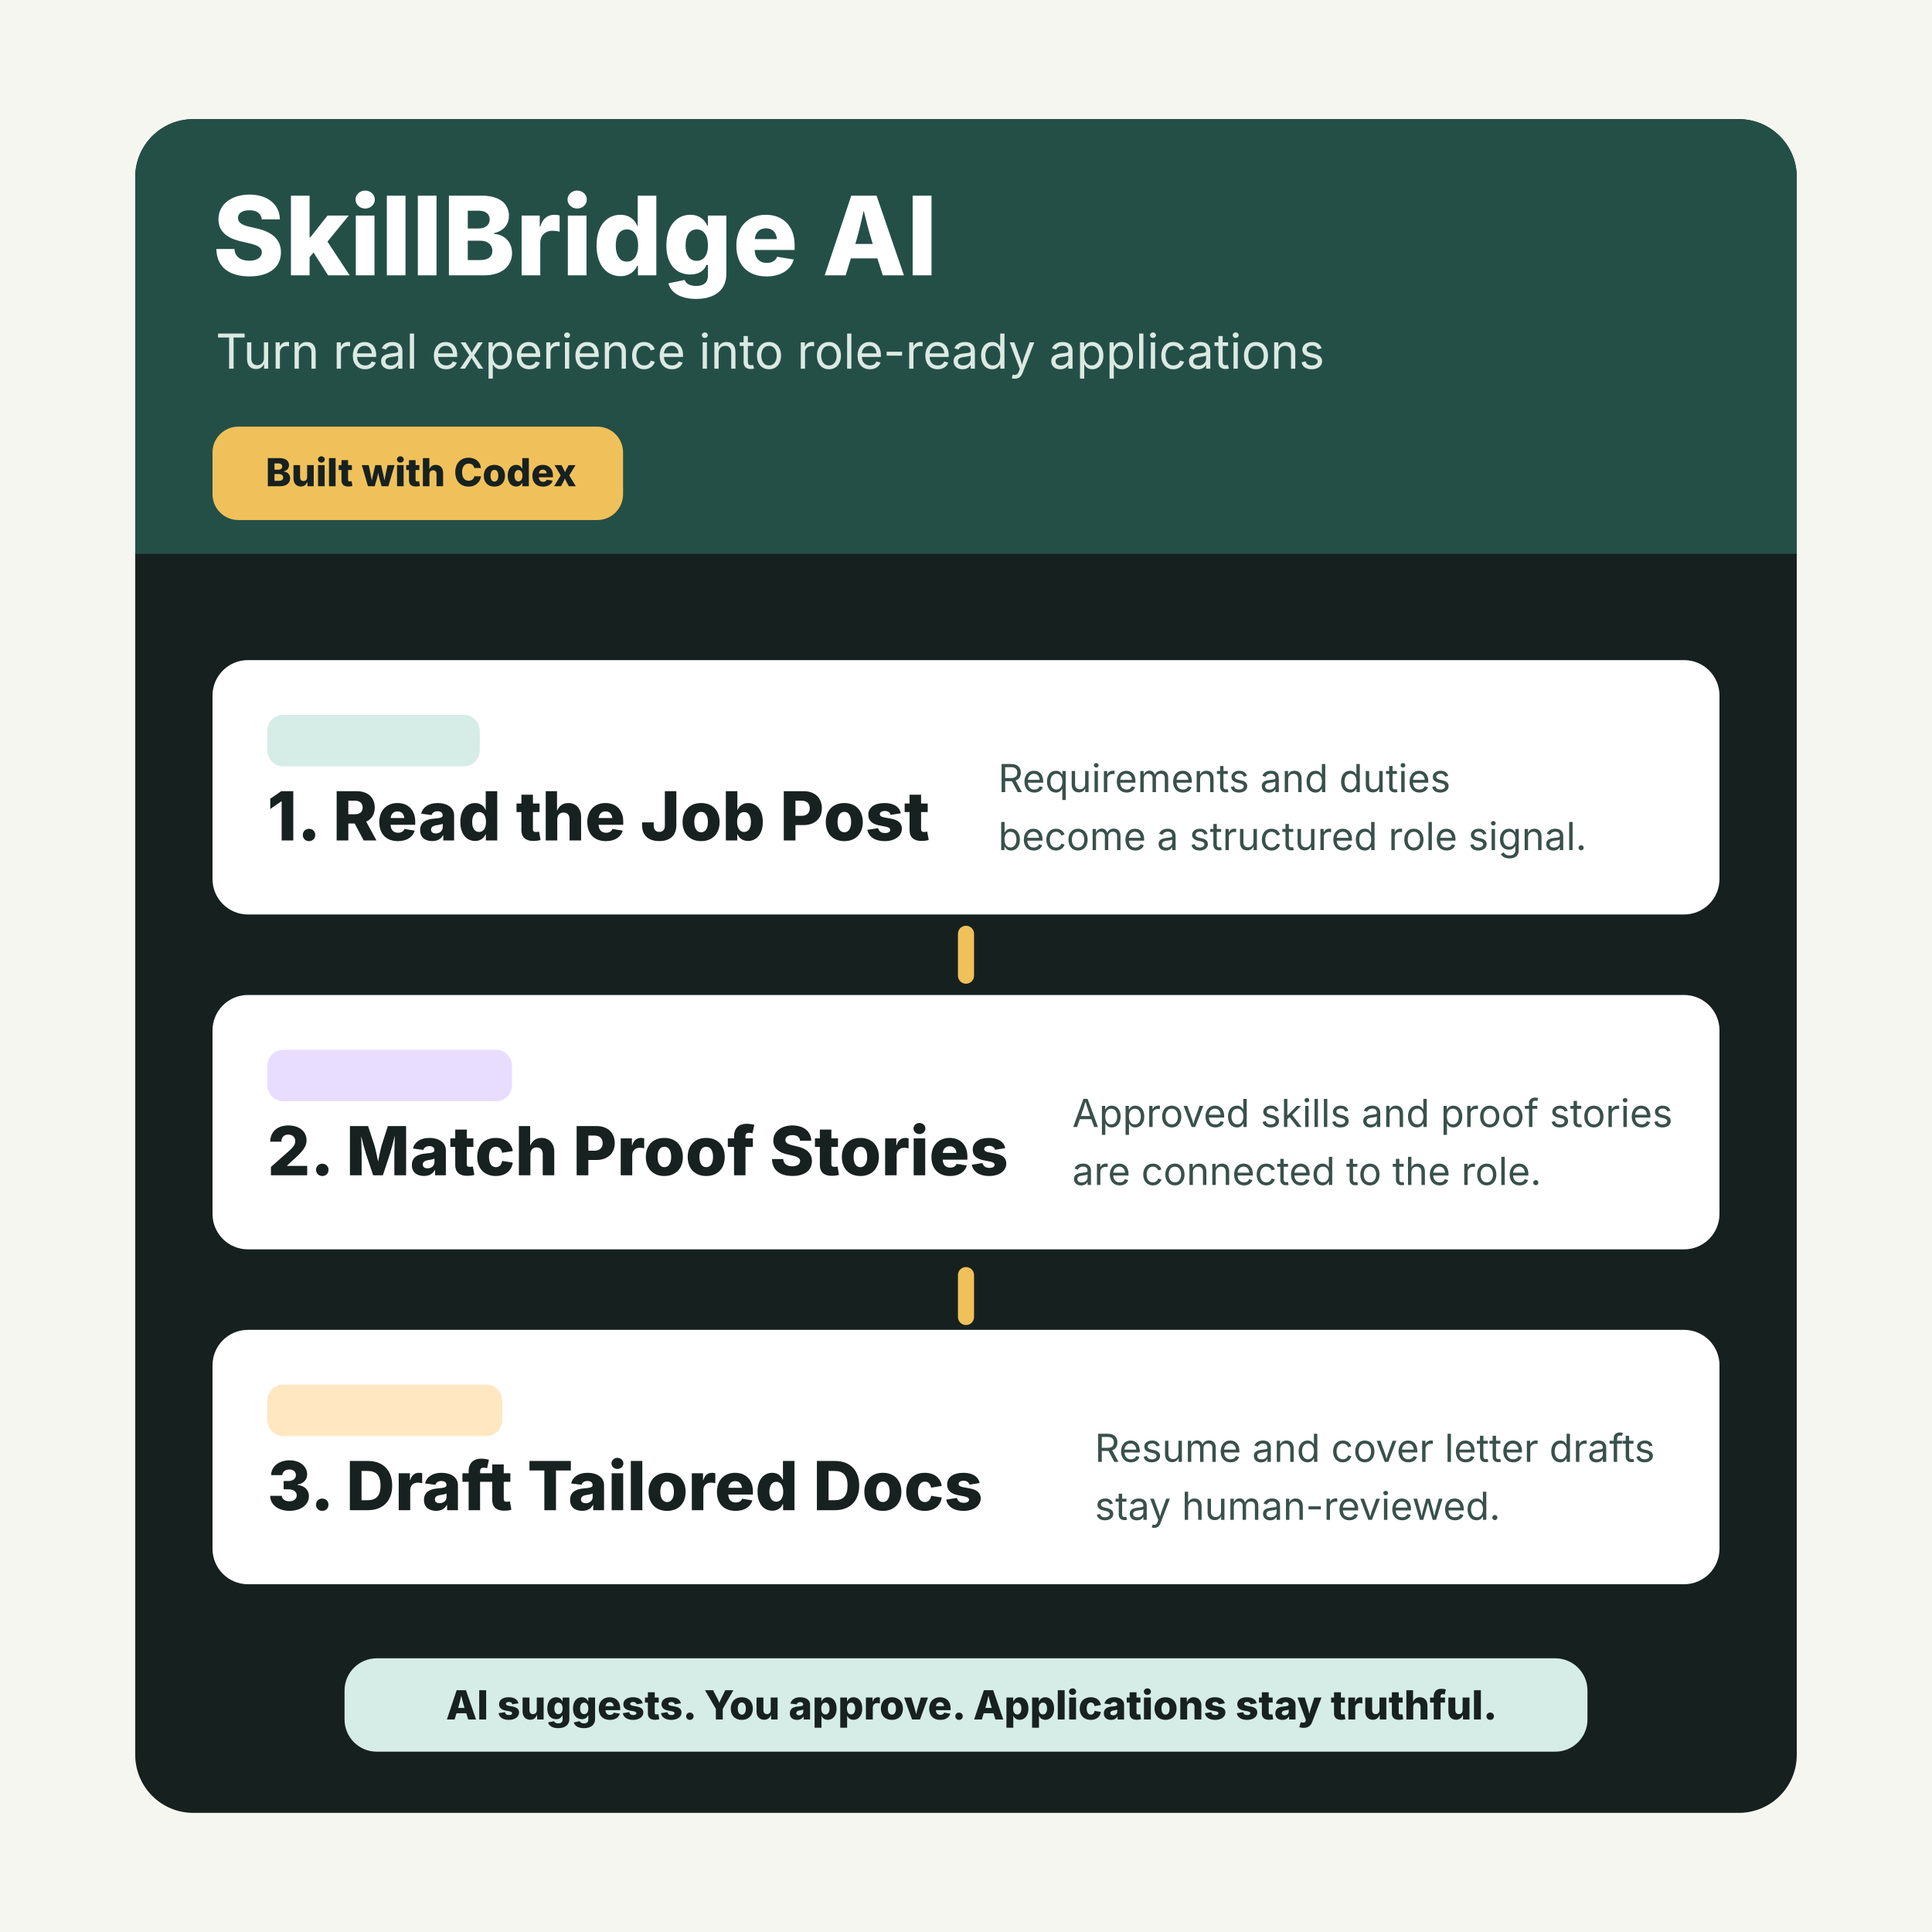
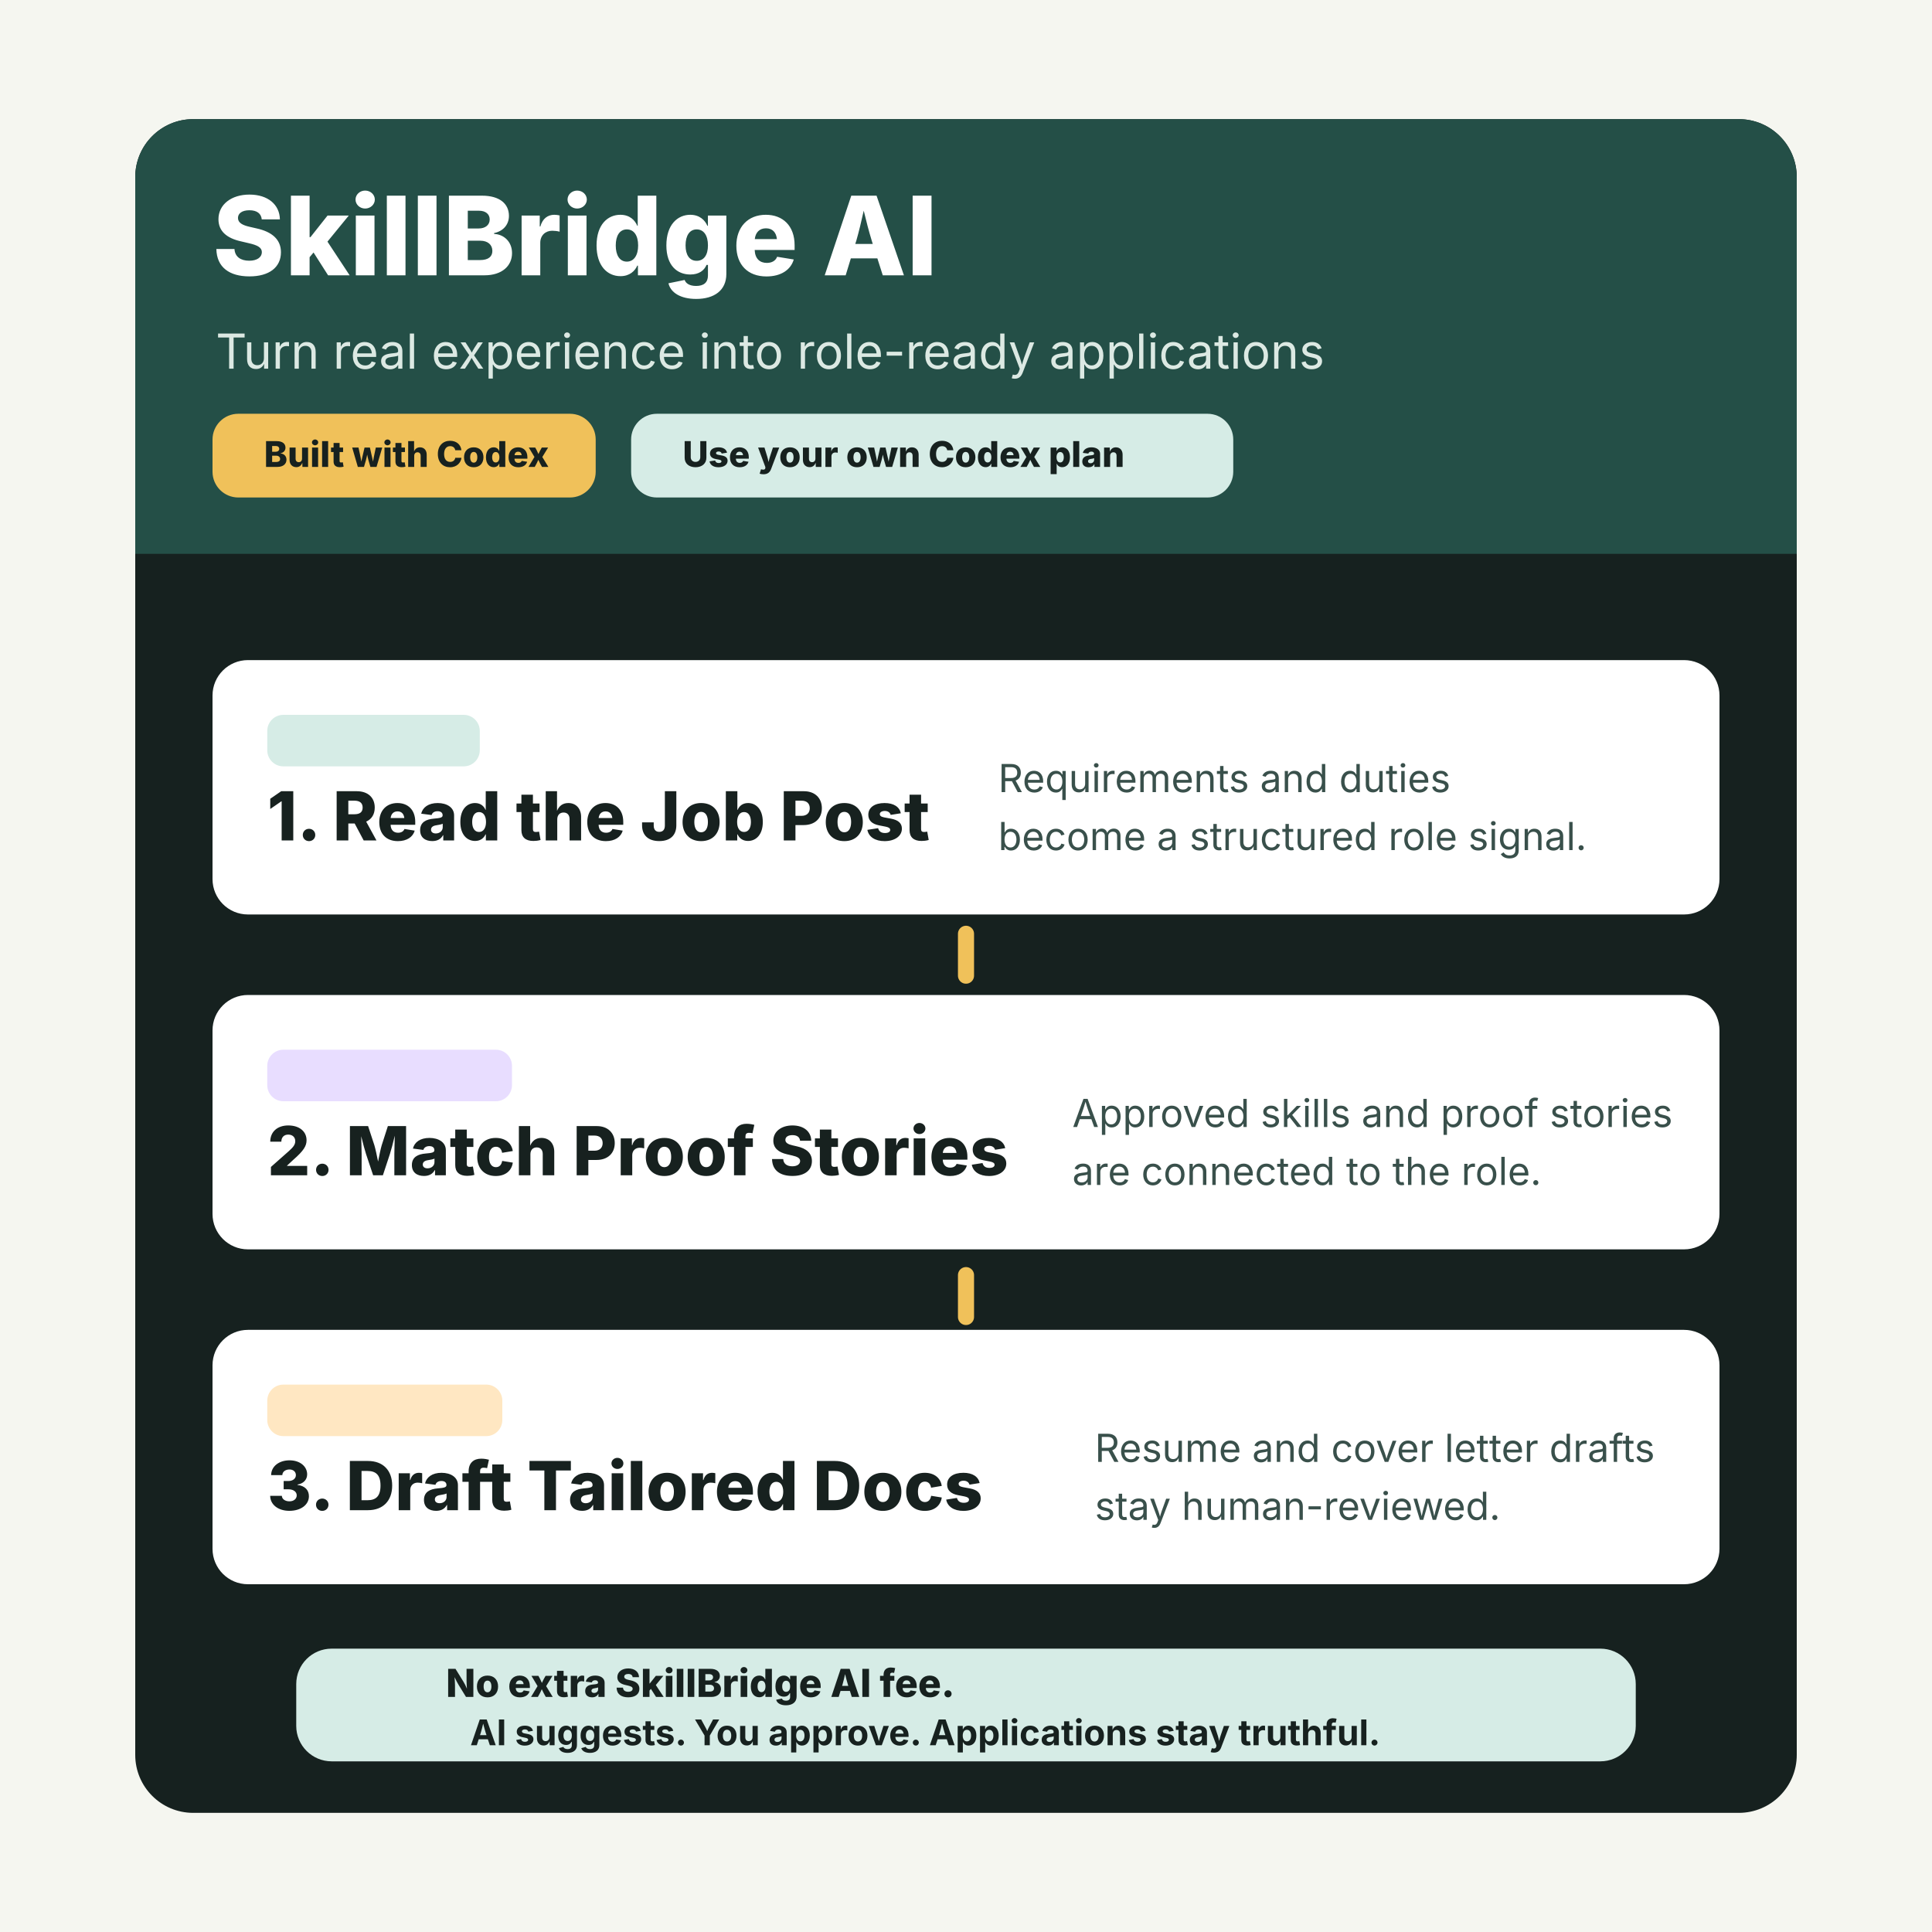
<svg xmlns="http://www.w3.org/2000/svg" width="1200" height="1200" viewBox="0 0 1200 1200" role="img" aria-labelledby="title desc">
  <rect width="1200" height="1200" fill="#f5f6f0" />
  <rect x="84" y="74" width="1032" height="1052" rx="36" fill="#16211f" />
  <rect x="84" y="74" width="1032" height="260" rx="36" fill="#244f47" />
  <rect x="84" y="286" width="1032" height="58" fill="#244f47" />
  <text x="132" y="171" font-family="Inter, Arial, sans-serif" font-size="68" font-weight="800" fill="#ffffff">SkillBridge AI</text>
  <text x="134" y="229" font-family="Inter, Arial, sans-serif" font-size="30" fill="#dce9e3">Turn real experience into role-ready applications</text>
-   <rect x="132" y="265" width="255" height="58" rx="16" fill="#f0c15a" />
-   <text x="165" y="302" font-family="Inter, Arial, sans-serif" font-size="24" font-weight="800" fill="#17211f">Built with Codex</text>
+   <rect x="132" y="257" width="238" height="52" rx="16" fill="#f0c15a" />
+   <text x="164" y="290" font-family="Inter, Arial, sans-serif" font-size="22" font-weight="800" fill="#17211f">Built with Codex</text>
+   <rect x="392" y="257" width="374" height="52" rx="16" fill="#d6ece6" />
+   <text x="424" y="290" font-family="Inter, Arial, sans-serif" font-size="22" font-weight="800" fill="#17211f">Use your own Codex plan</text>
  <g>
    <rect x="132" y="410" width="936" height="158" rx="22" fill="#ffffff" />
    <rect x="166" y="444" width="132" height="32" rx="10" fill="#d6ece6" />
    <text x="166" y="522" font-family="Inter, Arial, sans-serif" font-size="42" font-weight="800" fill="#17211f">1. Read the Job Post</text>
    <text x="620" y="492" font-family="Inter, Arial, sans-serif" font-size="24" fill="#39504b">Requirements and duties</text>
    <text x="620" y="528" font-family="Inter, Arial, sans-serif" font-size="24" fill="#39504b">become a structured role signal.</text>
  </g>
  <g>
    <rect x="132" y="618" width="936" height="158" rx="22" fill="#ffffff" />
    <rect x="166" y="652" width="152" height="32" rx="10" fill="#e8ddff" />
    <text x="166" y="730" font-family="Inter, Arial, sans-serif" font-size="42" font-weight="800" fill="#17211f">2. Match Proof Stories</text>
    <text x="666" y="700" font-family="Inter, Arial, sans-serif" font-size="24" fill="#39504b">Approved skills and proof stories</text>
    <text x="666" y="736" font-family="Inter, Arial, sans-serif" font-size="24" fill="#39504b">are connected to the role.</text>
  </g>
  <g>
    <rect x="132" y="826" width="936" height="158" rx="22" fill="#ffffff" />
    <rect x="166" y="860" width="146" height="32" rx="10" fill="#ffe7c2" />
    <text x="166" y="938" font-family="Inter, Arial, sans-serif" font-size="42" font-weight="800" fill="#17211f">3. Draft Tailored Docs</text>
    <text x="680" y="908" font-family="Inter, Arial, sans-serif" font-size="24" fill="#39504b">Resume and cover letter drafts</text>
    <text x="680" y="944" font-family="Inter, Arial, sans-serif" font-size="24" fill="#39504b">stay human-reviewed.</text>
  </g>
  <path d="M600 580 L600 606" stroke="#f0c15a" stroke-width="10" stroke-linecap="round" />
  <path d="M600 792 L600 818" stroke="#f0c15a" stroke-width="10" stroke-linecap="round" />
-   <rect x="214" y="1030" width="772" height="58" rx="20" fill="#d6ece6" />
-   <text x="277" y="1068" font-family="Inter, Arial, sans-serif" font-size="25" font-weight="800" fill="#17211f">AI suggests. You approve. Applications stay truthful.</text>
+   <rect x="184" y="1024" width="832" height="70" rx="22" fill="#d6ece6" />
+   <text x="277" y="1054" font-family="Inter, Arial, sans-serif" font-size="24" font-weight="800" fill="#17211f">No extra SkillBridge AI fee.</text>
+   <text x="292" y="1084" font-family="Inter, Arial, sans-serif" font-size="22" font-weight="700" fill="#17211f">AI suggests. You approve. Applications stay truthful.</text>
</svg>
